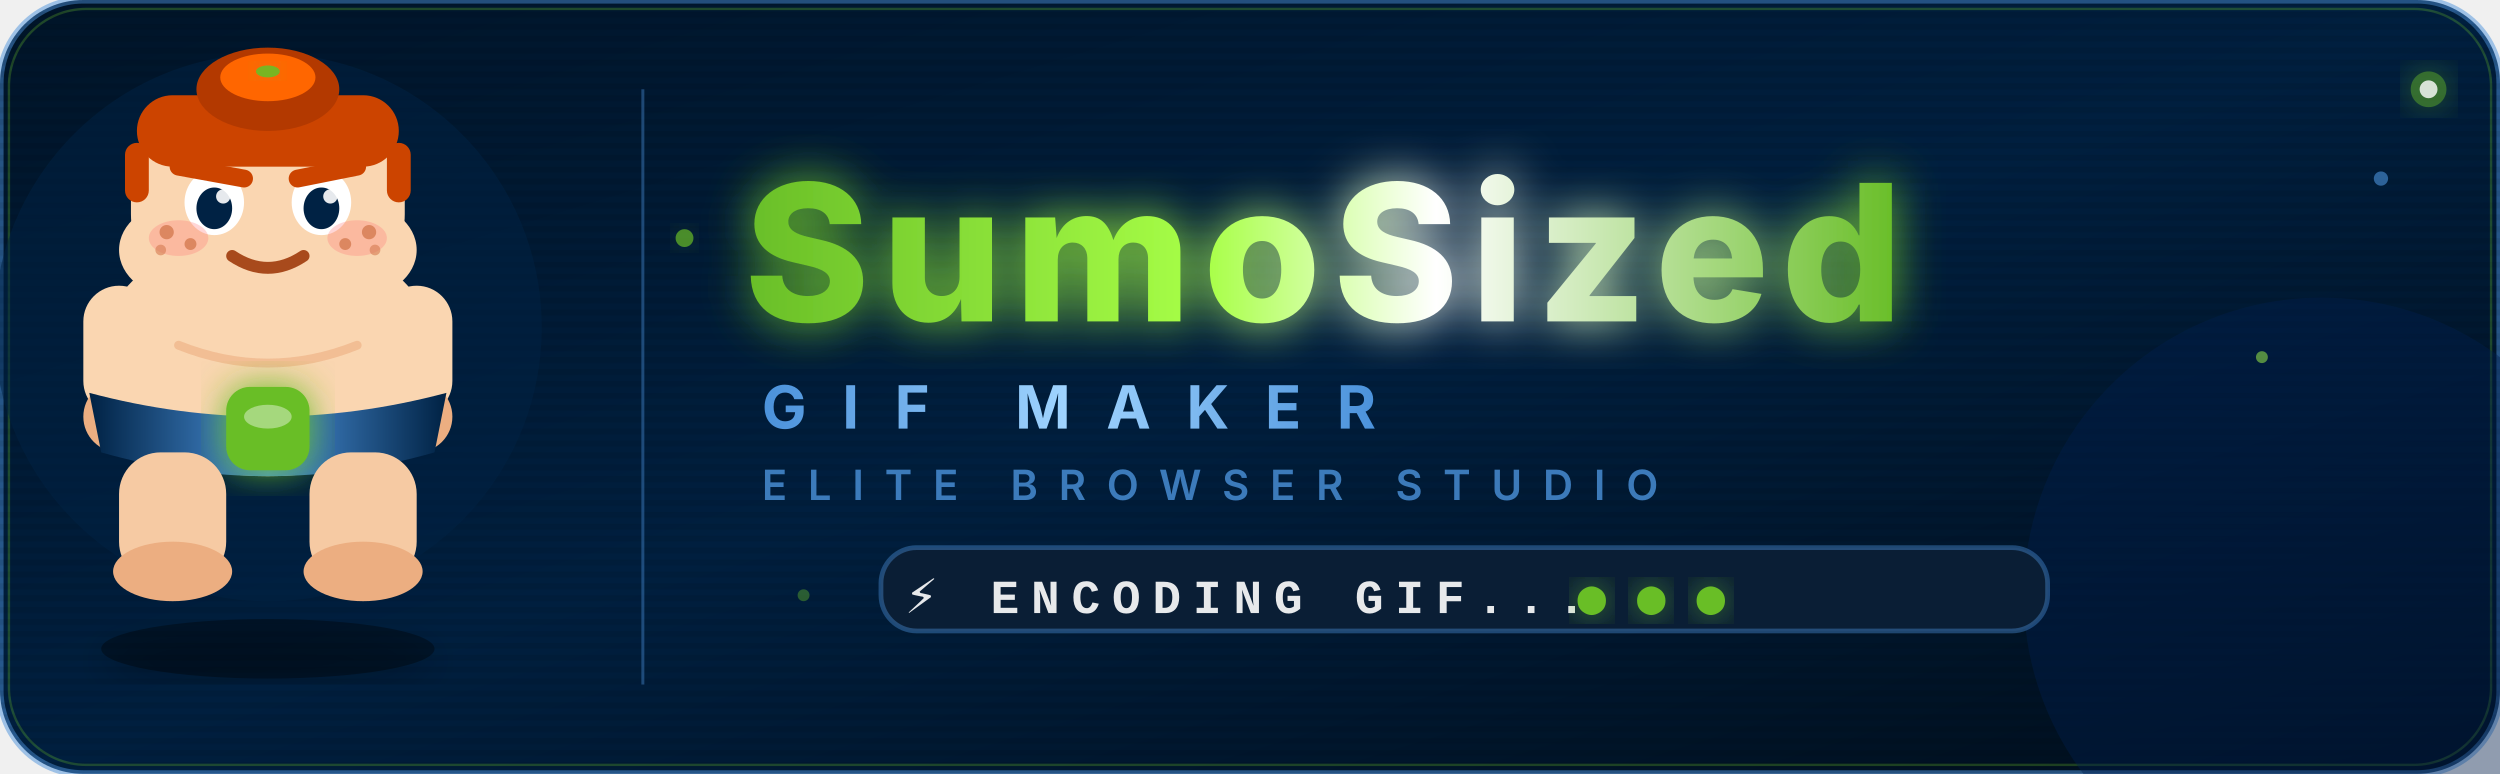
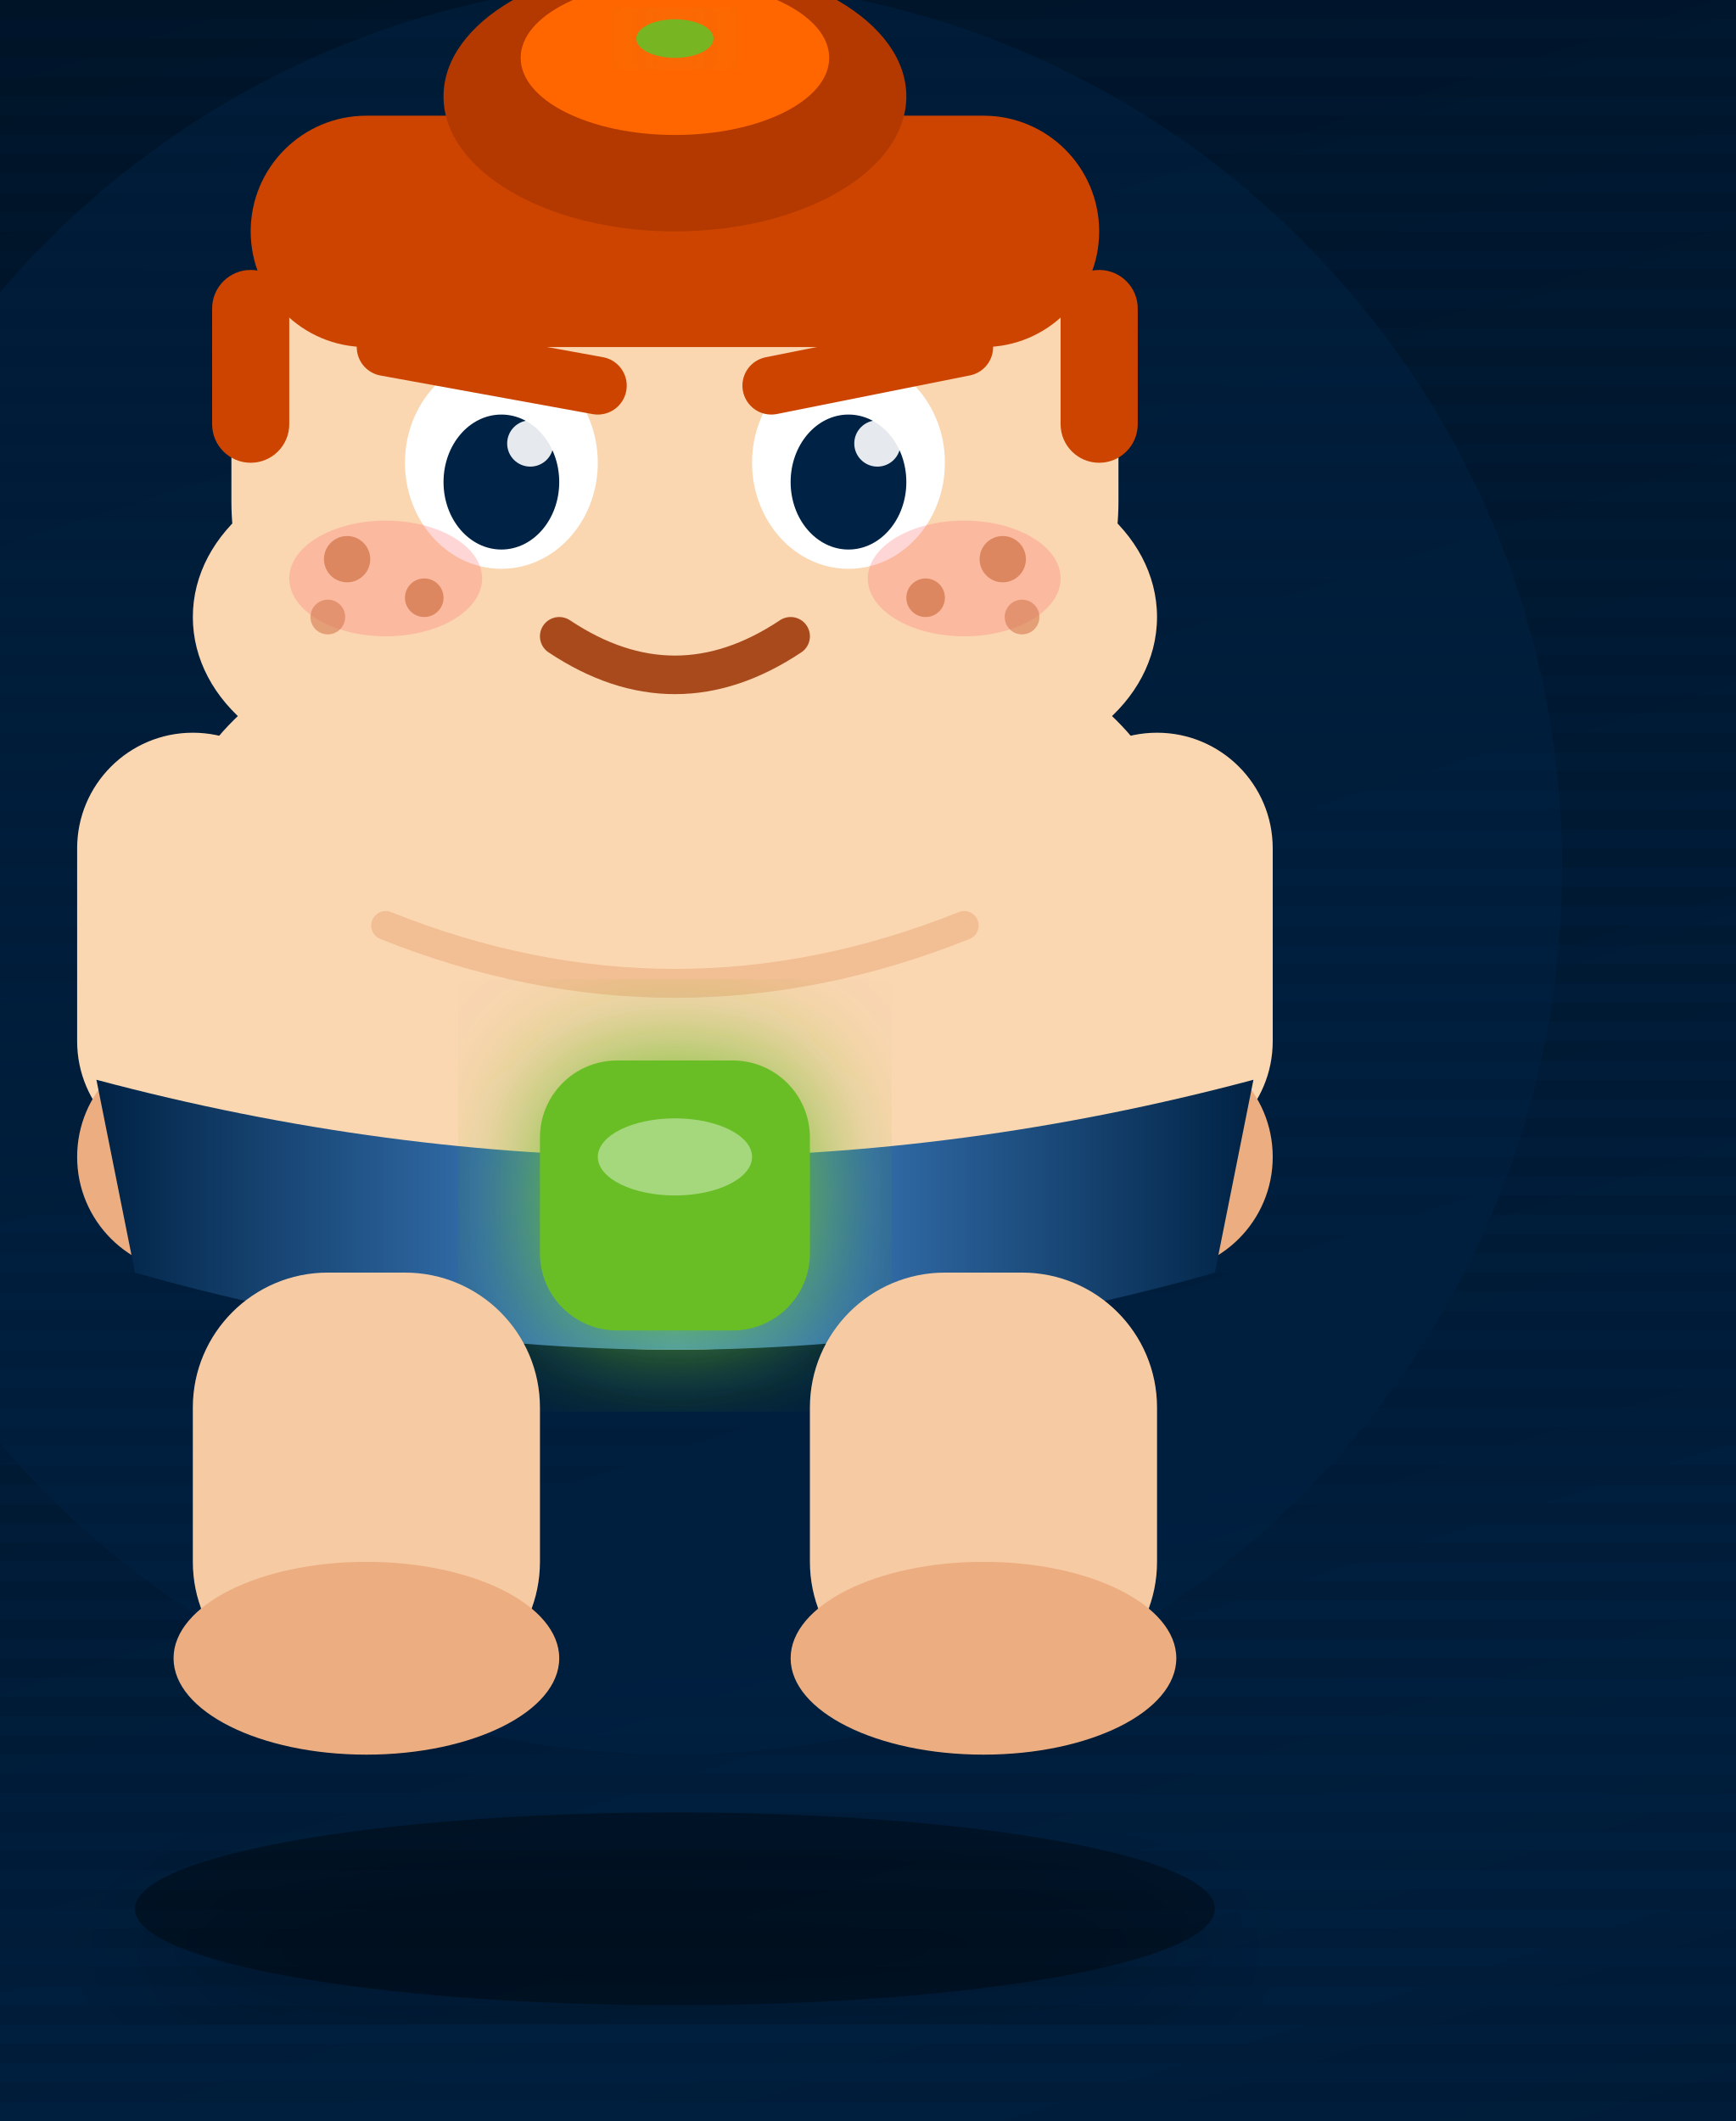
- <svg xmlns="http://www.w3.org/2000/svg" viewBox="0 0 420 130" width="420" height="130">
+ <svg xmlns="http://www.w3.org/2000/svg" viewBox="10 10 90 110">
  <defs>
    <filter id="glowGreen" x="-30%" y="-30%" width="160%" height="160%">
      <feGaussianBlur stdDeviation="3" result="blur" />
      <feMerge>
        <feMergeNode in="blur" />
        <feMergeNode in="SourceGraphic" />
      </feMerge>
    </filter>
    <filter id="glowBlue" x="-40%" y="-40%" width="180%" height="180%">
      <feGaussianBlur stdDeviation="5" result="blur" />
      <feMerge>
        <feMergeNode in="blur" />
        <feMergeNode in="SourceGraphic" />
      </feMerge>
    </filter>
    <filter id="glowSoft" x="-20%" y="-20%" width="140%" height="140%">
      <feGaussianBlur stdDeviation="2" result="blur" />
      <feMerge>
        <feMergeNode in="blur" />
        <feMergeNode in="SourceGraphic" />
      </feMerge>
    </filter>
    <filter id="textGlow" x="-10%" y="-30%" width="120%" height="160%">
      <feGaussianBlur stdDeviation="4" result="blur" />
      <feMerge>
        <feMergeNode in="blur" />
        <feMergeNode in="SourceGraphic" />
      </feMerge>
    </filter>
    <filter id="deepShadow">
      <feDropShadow dx="0" dy="2" stdDeviation="3" flood-color="#000" flood-opacity="0.6" />
    </filter>
    <linearGradient id="bgGrad" x1="0%" y1="0%" x2="100%" y2="100%">
      <stop offset="0%" stop-color="#001428" />
      <stop offset="50%" stop-color="#001f3f" />
      <stop offset="100%" stop-color="#000d1a" />
    </linearGradient>
    <linearGradient id="textShimmer" x1="0%" y1="0%" x2="100%" y2="0%">
      <stop offset="0%" stop-color="#69BE28" />
      <stop offset="40%" stop-color="#a8ff47" />
      <stop offset="60%" stop-color="#ffffff" />
      <stop offset="100%" stop-color="#69BE28" />
      <animateTransform attributeName="gradientTransform" type="translate" values="-1 0; 1 0; -1 0" dur="2.5s" repeatCount="indefinite" />
    </linearGradient>
    <linearGradient id="subShimmer" x1="0%" y1="0%" x2="100%" y2="0%">
      <stop offset="0%" stop-color="#4B92DB" />
      <stop offset="50%" stop-color="#a0d4ff" />
      <stop offset="100%" stop-color="#4B92DB" />
      <animateTransform attributeName="gradientTransform" type="translate" values="-1 0; 1 0; -1 0" dur="3s" repeatCount="indefinite" />
    </linearGradient>
    <linearGradient id="beltGrad" x1="0%" y1="0%" x2="100%" y2="0%">
      <stop offset="0%" stop-color="#002244" />
      <stop offset="50%" stop-color="#4B92DB">
        <animate attributeName="stop-color" values="#4B92DB;#69BE28;#4B92DB" dur="1.8s" repeatCount="indefinite" />
      </stop>
      <stop offset="100%" stop-color="#002244" />
    </linearGradient>
    <linearGradient id="barGrad" x1="0%" y1="0%" x2="100%" y2="0%">
      <stop offset="0%" stop-color="#4B92DB" />
      <stop offset="60%" stop-color="#69BE28" />
      <stop offset="100%" stop-color="#a8ff47" />
    </linearGradient>
    <pattern id="scanlines" x="0" y="0" width="420" height="2" patternUnits="userSpaceOnUse">
      <rect width="420" height="1" fill="rgba(0,0,0,0.12)" />
      <rect y="1" width="420" height="1" fill="transparent" />
    </pattern>
    <clipPath id="barClip">
      <rect id="barClipRect" x="148" y="92" width="0" height="14" rx="6">
        <animate attributeName="width" values="0;196;196;0" keyTimes="0;0.6;0.85;1" dur="2.8s" repeatCount="indefinite" calcMode="spline" keySplines="0.4 0 0.2 1; 0 0 1 1; 0.4 0 0.6 1" />
      </rect>
    </clipPath>
  </defs>
  <rect width="420" height="130" rx="14" fill="url(#bgGrad)" />
  <rect width="420" height="130" rx="14" fill="none" stroke="#4B92DB" stroke-width="1.2" opacity="0.5" />
  <rect x="1.5" y="1.5" width="417" height="127" rx="13" fill="none" stroke="#69BE28" stroke-width="0.4" opacity="0.3" />
  <rect width="420" height="130" rx="14" fill="url(#scanlines)" opacity="0.6" />
  <circle cx="45" cy="55" r="46" fill="#002244" opacity="0.5" />
  <circle cx="390" cy="100" r="50" fill="#001f4d" opacity="0.4" />
  <g filter="url(#deepShadow)">
    <ellipse cx="45" cy="109" rx="28" ry="5" fill="#000" opacity="0.35">
      <animate attributeName="rx" values="28;22;28" dur="1.2s" repeatCount="indefinite" />
      <animate attributeName="opacity" values="0.35;0.2;0.35" dur="1.2s" repeatCount="indefinite" />
    </ellipse>
  </g>
  <g>
    <animateTransform attributeName="transform" type="translate" values="0,2; 0,-4; 0,2" keyTimes="0; 0.5; 1" dur="1.2s" repeatCount="indefinite" calcMode="spline" keySplines="0.4 0 0.6 1; 0.4 0 0.6 1" />
    <g>
      <animateTransform attributeName="transform" type="rotate" values="0 20 54; 45 20 54; 0 20 54" keyTimes="0;0.5;1" dur="1.2s" repeatCount="indefinite" additive="sum" calcMode="spline" keySplines="0.4 0 0.6 1; 0.4 0 0.6 1" />
      <rect x="14" y="48" width="12" height="22" rx="6" fill="#FAD6B1" />
      <circle cx="20" cy="70" r="6" fill="#ECAE81" />
    </g>
    <g>
      <animateTransform attributeName="transform" type="rotate" values="0 70 54; -45 70 54; 0 70 54" keyTimes="0;0.5;1" dur="1.2s" repeatCount="indefinite" additive="sum" calcMode="spline" keySplines="0.4 0 0.6 1; 0.4 0 0.6 1" />
      <rect x="64" y="48" width="12" height="22" rx="6" fill="#FAD6B1" />
      <circle cx="70" cy="70" r="6" fill="#ECAE81" />
    </g>
    <ellipse cx="45" cy="54" rx="26" ry="14" fill="#FAD6B1" />
    <ellipse cx="45" cy="64" rx="30" ry="16" fill="#FAD6B1" />
    <path d="M 30 58 Q 45 64 60 58" fill="none" stroke="#ECAE81" stroke-width="1.5" stroke-linecap="round" opacity="0.6" />
    <path d="M 15 66 Q 45 74 75 66 L 73 76 Q 45 84 17 76 Z" fill="url(#beltGrad)" />
    <rect x="38" y="65" width="14" height="14" rx="4" fill="#69BE28" filter="url(#glowGreen)">
      <animate attributeName="fill" values="#69BE28;#a8ff47;#69BE28" dur="1.8s" repeatCount="indefinite" />
    </rect>
    <ellipse cx="45" cy="70" rx="4" ry="2" fill="rgba(255,255,255,0.4)" />
    <rect x="20" y="76" width="18" height="22" rx="7" fill="#FAD6B1" />
    <rect x="52" y="76" width="18" height="22" rx="7" fill="#FAD6B1" />
    <rect x="20" y="76" width="18" height="22" rx="7" fill="rgba(204, 68, 0, 0.08)" />
    <rect x="52" y="76" width="18" height="22" rx="7" fill="rgba(204, 68, 0, 0.08)" />
    <ellipse cx="29" cy="96" rx="10" ry="5" fill="#ECAE81" />
    <ellipse cx="61" cy="96" rx="10" ry="5" fill="#ECAE81" />
    <rect x="37" y="40" width="16" height="10" rx="4" fill="#ECAE81" />
    <rect x="22" y="18" width="46" height="32" rx="14" fill="#FAD6B1" />
    <ellipse cx="30" cy="42" rx="10" ry="8" fill="#FAD6B1" />
    <ellipse cx="60" cy="42" rx="10" ry="8" fill="#FAD6B1" />
    <ellipse cx="45" cy="46" rx="15" ry="8" fill="#FAD6B1" />
    <ellipse cx="38" cy="24" rx="10" ry="4" fill="rgba(255,255,255,0.25)" />
    <rect x="23" y="16" width="44" height="12" rx="6" fill="#cc4400" />
    <rect x="21" y="24" width="4" height="10" rx="2" fill="#cc4400" />
    <rect x="65" y="24" width="4" height="10" rx="2" fill="#cc4400" />
    <ellipse cx="45" cy="15" rx="12" ry="7" fill="#b33900" />
    <ellipse cx="45" cy="13" rx="8" ry="4" fill="#ff6600" />
    <ellipse cx="45" cy="12" rx="2" ry="1" fill="#69BE28" opacity="0.9" filter="url(#glowGreen)" />
    <ellipse cx="36" cy="34" rx="5" ry="5.5" fill="#fff" />
    <ellipse cx="36" cy="35" rx="3" ry="3.5" fill="#002244">
      <animate attributeName="ry" values="3.5;0.2;3.5" keyTimes="0;0.5;1" dur="4s" repeatCount="indefinite" />
    </ellipse>
    <circle cx="37.5" cy="33" r="1.2" fill="white" opacity="0.9" />
    <ellipse cx="54" cy="34" rx="5" ry="5.5" fill="#fff" />
    <ellipse cx="54" cy="35" rx="3" ry="3.5" fill="#002244">
      <animate attributeName="ry" values="3.5;0.2;3.5" keyTimes="0;0.5;1" dur="4s" repeatCount="indefinite" />
    </ellipse>
    <circle cx="55.5" cy="33" r="1.2" fill="white" opacity="0.9" />
    <line x1="30" y1="28" x2="41" y2="30" stroke="#cc4400" stroke-width="3" stroke-linecap="round" />
    <line x1="50" y1="30" x2="60" y2="28" stroke="#cc4400" stroke-width="3" stroke-linecap="round" />
    <path d="M 39 43 Q 45 47 51 43" fill="none" stroke="#A84A1C" stroke-width="2" stroke-linecap="round" />
    <ellipse cx="30" cy="40" rx="5" ry="3" fill="#ff7777" opacity="0.3" />
    <ellipse cx="60" cy="40" rx="5" ry="3" fill="#ff7777" opacity="0.3" />
    <circle cx="28" cy="39" r="1.2" fill="#D57A50" opacity="0.8" />
    <circle cx="32" cy="41" r="1.0" fill="#D57A50" opacity="0.8" />
    <circle cx="27" cy="42" r="0.9" fill="#D57A50" opacity="0.6" />
    <circle cx="62" cy="39" r="1.2" fill="#D57A50" opacity="0.8" />
    <circle cx="58" cy="41" r="1.0" fill="#D57A50" opacity="0.8" />
    <circle cx="63" cy="42" r="0.9" fill="#D57A50" opacity="0.6" />
  </g>
  <line x1="108" y1="15" x2="108" y2="115" stroke="#4B92DB" stroke-width="0.5" opacity="0.4" />
  <text x="125" y="54" font-family="'Montserrat', 'Inter', 'Segoe UI', sans-serif" font-size="32" font-weight="800" fill="url(#textShimmer)" filter="url(#textGlow)" letter-spacing="2">SumoSized</text>
  <text x="128" y="72" font-family="'Inter', 'Segoe UI', sans-serif" font-size="10" font-weight="700" fill="url(#subShimmer)" letter-spacing="6">GIF MAKER</text>
  <text x="128" y="84" font-family="'Inter', 'Segoe UI', sans-serif" font-size="7" font-weight="600" fill="#4B92DB" letter-spacing="3.5" opacity="0.8">ELITE BROWSER STUDIO</text>
  <rect x="148" y="92" width="196" height="14" rx="6" fill="#0a1e35" />
  <rect x="148" y="92" width="196" height="14" rx="6" fill="none" stroke="#4B92DB" stroke-width="0.8" opacity="0.4" />
  <rect x="148" y="92" width="196" height="14" rx="6" fill="url(#barGrad)" clip-path="url(#barClip)" filter="url(#glowGreen)" />
  <rect x="148" y="92" width="196" height="14" rx="6" fill="url(#barGrad)" clip-path="url(#barClip)" opacity="0.5" />
  <text x="152" y="103" font-family="'JetBrains Mono', 'Courier New', monospace" font-size="8" font-weight="700" fill="#fff" letter-spacing="2" opacity="0.9">⚡ ENCODING GIF...</text>
  <text x="265" y="103" font-family="monospace" font-size="8" fill="#69BE28" filter="url(#glowGreen)">
    <animate attributeName="opacity" values="0;1;0" dur="0.6s" begin="0s" repeatCount="indefinite" />●
   </text>
  <text x="275" y="103" font-family="monospace" font-size="8" fill="#69BE28" filter="url(#glowGreen)">
    <animate attributeName="opacity" values="0;1;0" dur="0.6s" begin="0.2s" repeatCount="indefinite" />●
   </text>
  <text x="285" y="103" font-family="monospace" font-size="8" fill="#69BE28" filter="url(#glowGreen)">
    <animate attributeName="opacity" values="0;1;0" dur="0.6s" begin="0.4s" repeatCount="indefinite" />●
   </text>
  <circle cx="115" cy="40" r="1.5" fill="#69BE28" opacity="0.7" filter="url(#glowGreen)">
    <animate attributeName="cy" values="40;20;40" dur="3.5s" repeatCount="indefinite" />
    <animate attributeName="opacity" values="0.7;0;0.7" dur="3.5s" repeatCount="indefinite" />
  </circle>
  <circle cx="400" cy="30" r="1.2" fill="#4B92DB" opacity="0.6" filter="url(#glowBlue)">
    <animate attributeName="cy" values="30;15;30" dur="4s" repeatCount="indefinite" begin="1s" />
    <animate attributeName="opacity" values="0.6;0;0.6" dur="4s" repeatCount="indefinite" begin="1s" />
  </circle>
  <circle cx="380" cy="60" r="1" fill="#a8ff47" opacity="0.5">
    <animate attributeName="cy" values="60;45;60" dur="2.8s" repeatCount="indefinite" begin="0.5s" />
    <animate attributeName="opacity" values="0.5;0;0.5" dur="2.8s" repeatCount="indefinite" begin="0.5s" />
  </circle>
  <circle cx="135" cy="100" r="1" fill="#69BE28" opacity="0.4">
    <animate attributeName="cy" values="100;85;100" dur="3.2s" repeatCount="indefinite" begin="1.5s" />
    <animate attributeName="opacity" values="0.4;0;0.4" dur="3.2s" repeatCount="indefinite" begin="1.5s" />
  </circle>
  <circle cx="408" cy="15" r="3" fill="#69BE28" opacity="0.5" filter="url(#glowGreen)">
    <animate attributeName="r" values="3;5;3" dur="2s" repeatCount="indefinite" />
    <animate attributeName="opacity" values="0.5;0.9;0.5" dur="2s" repeatCount="indefinite" />
  </circle>
  <circle cx="408" cy="15" r="1.5" fill="#fff" opacity="0.8" />
</svg>
